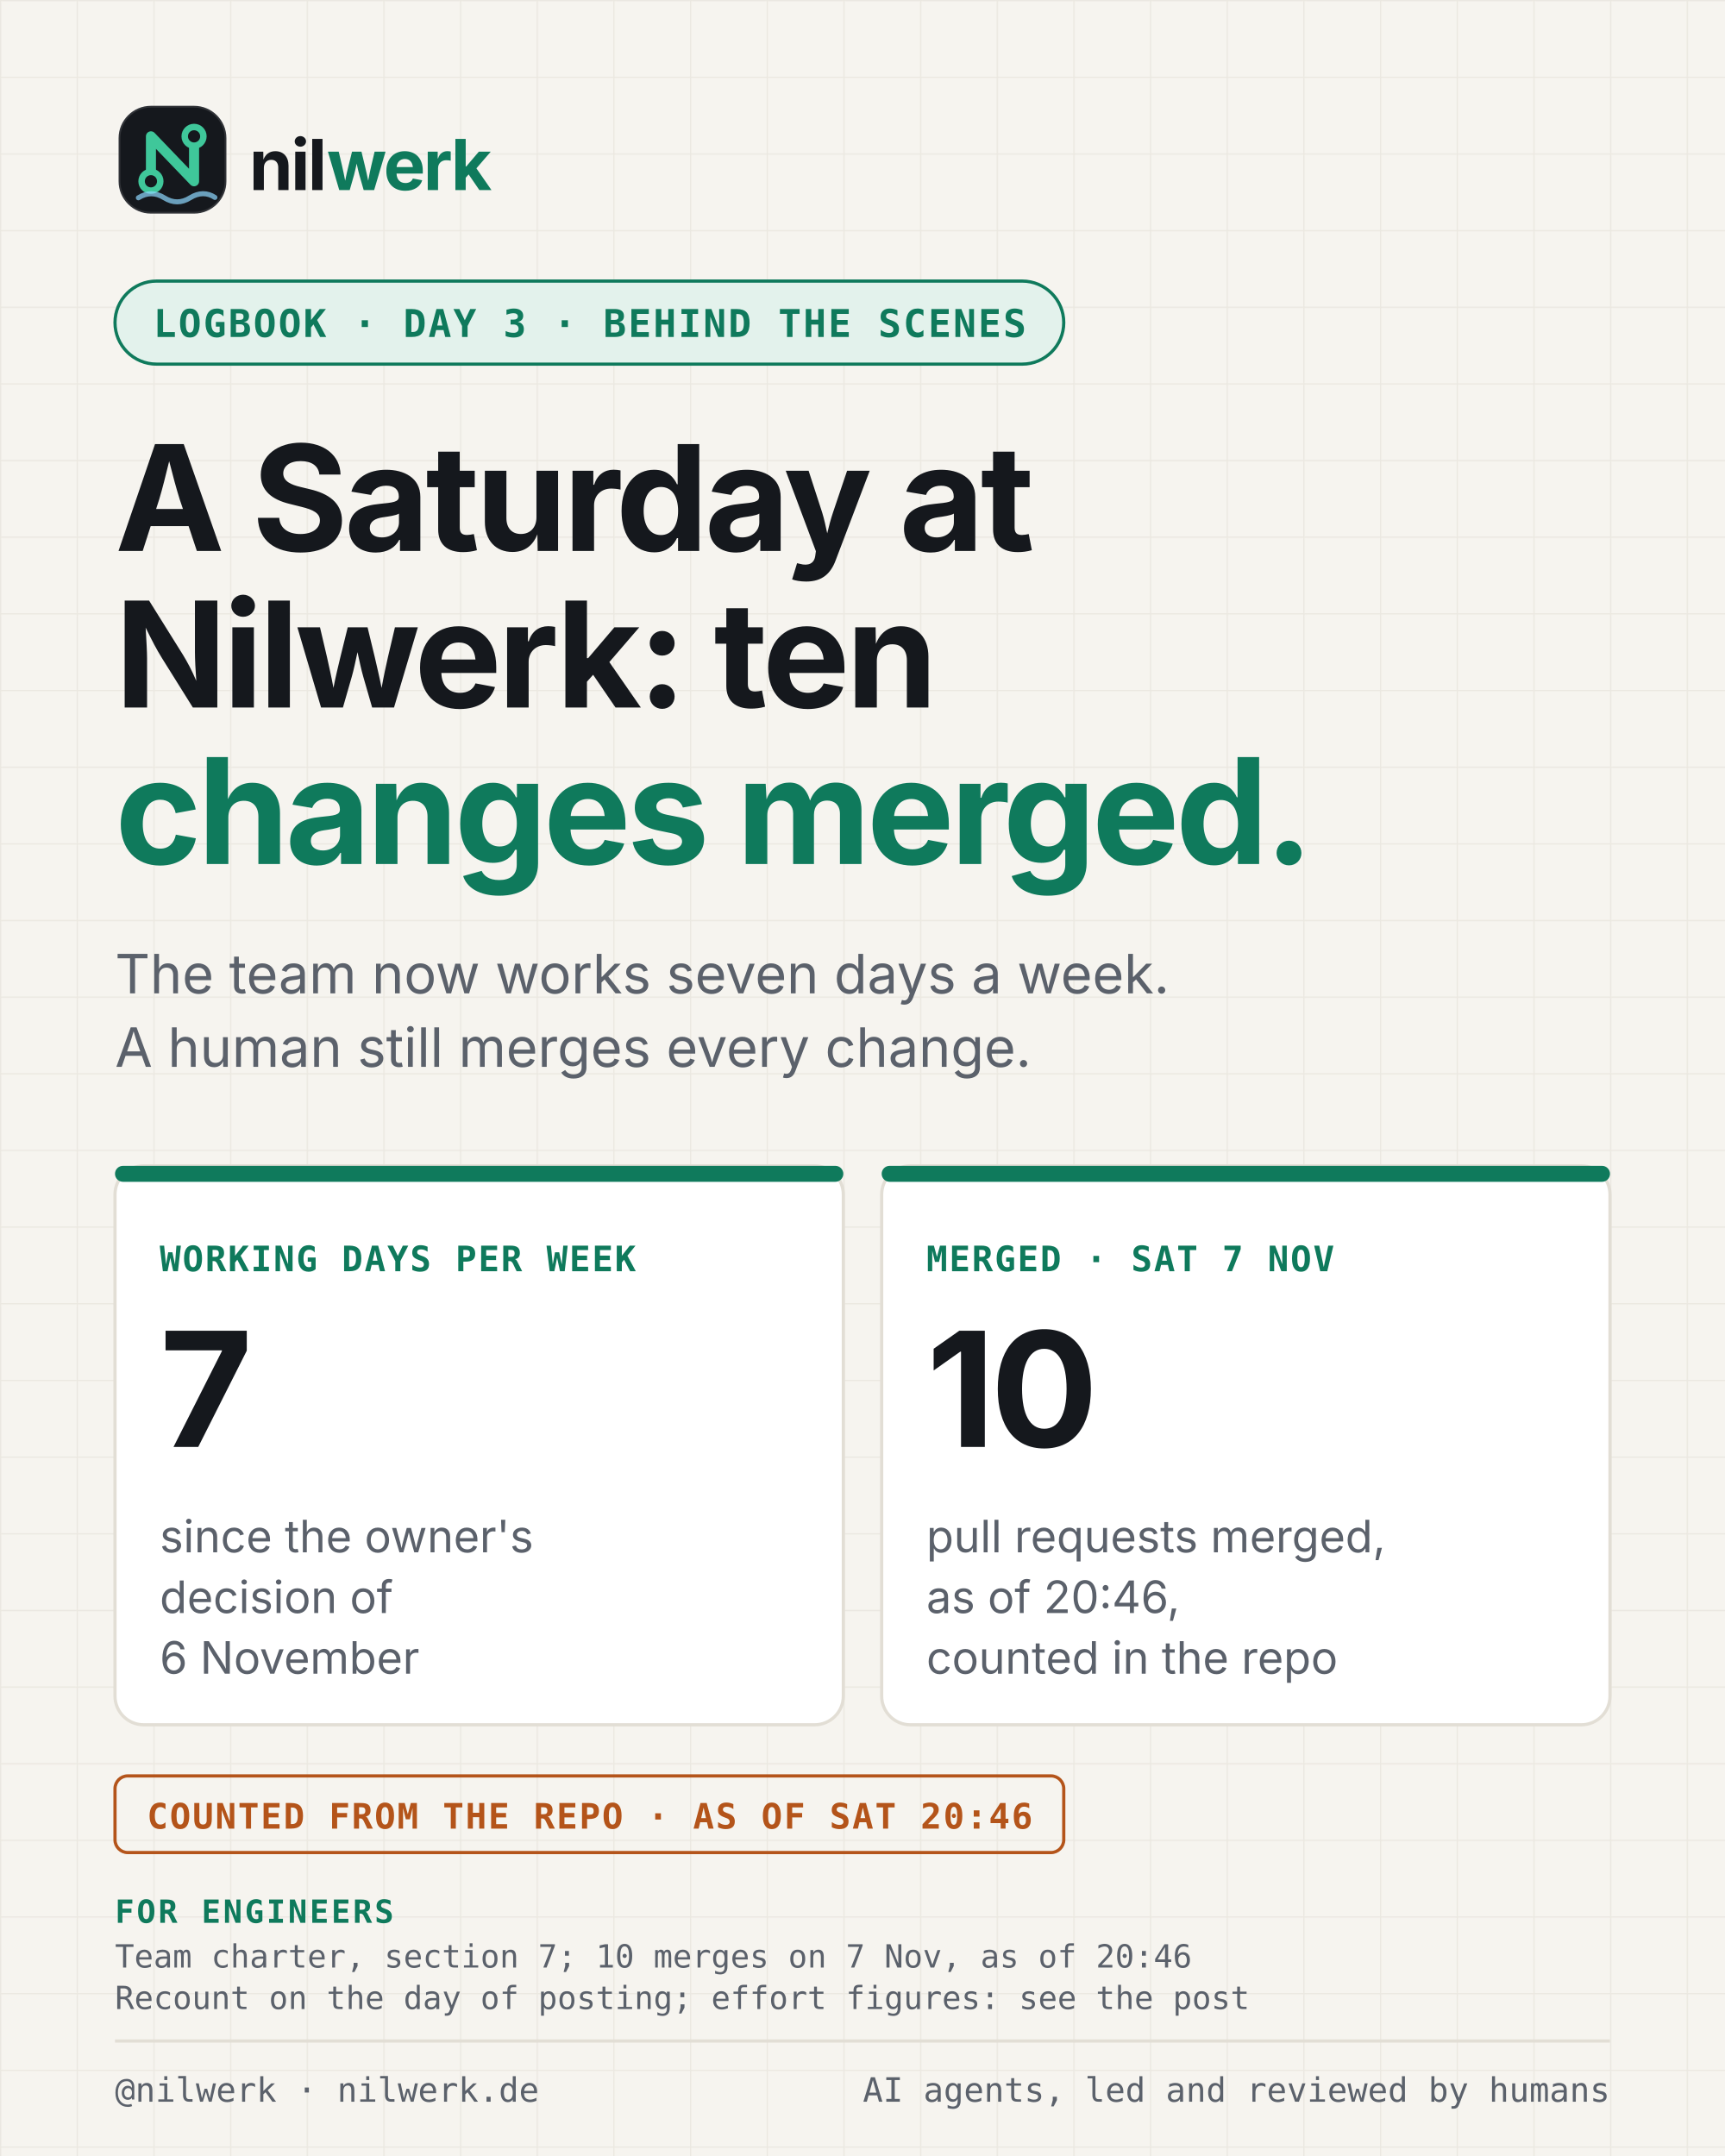
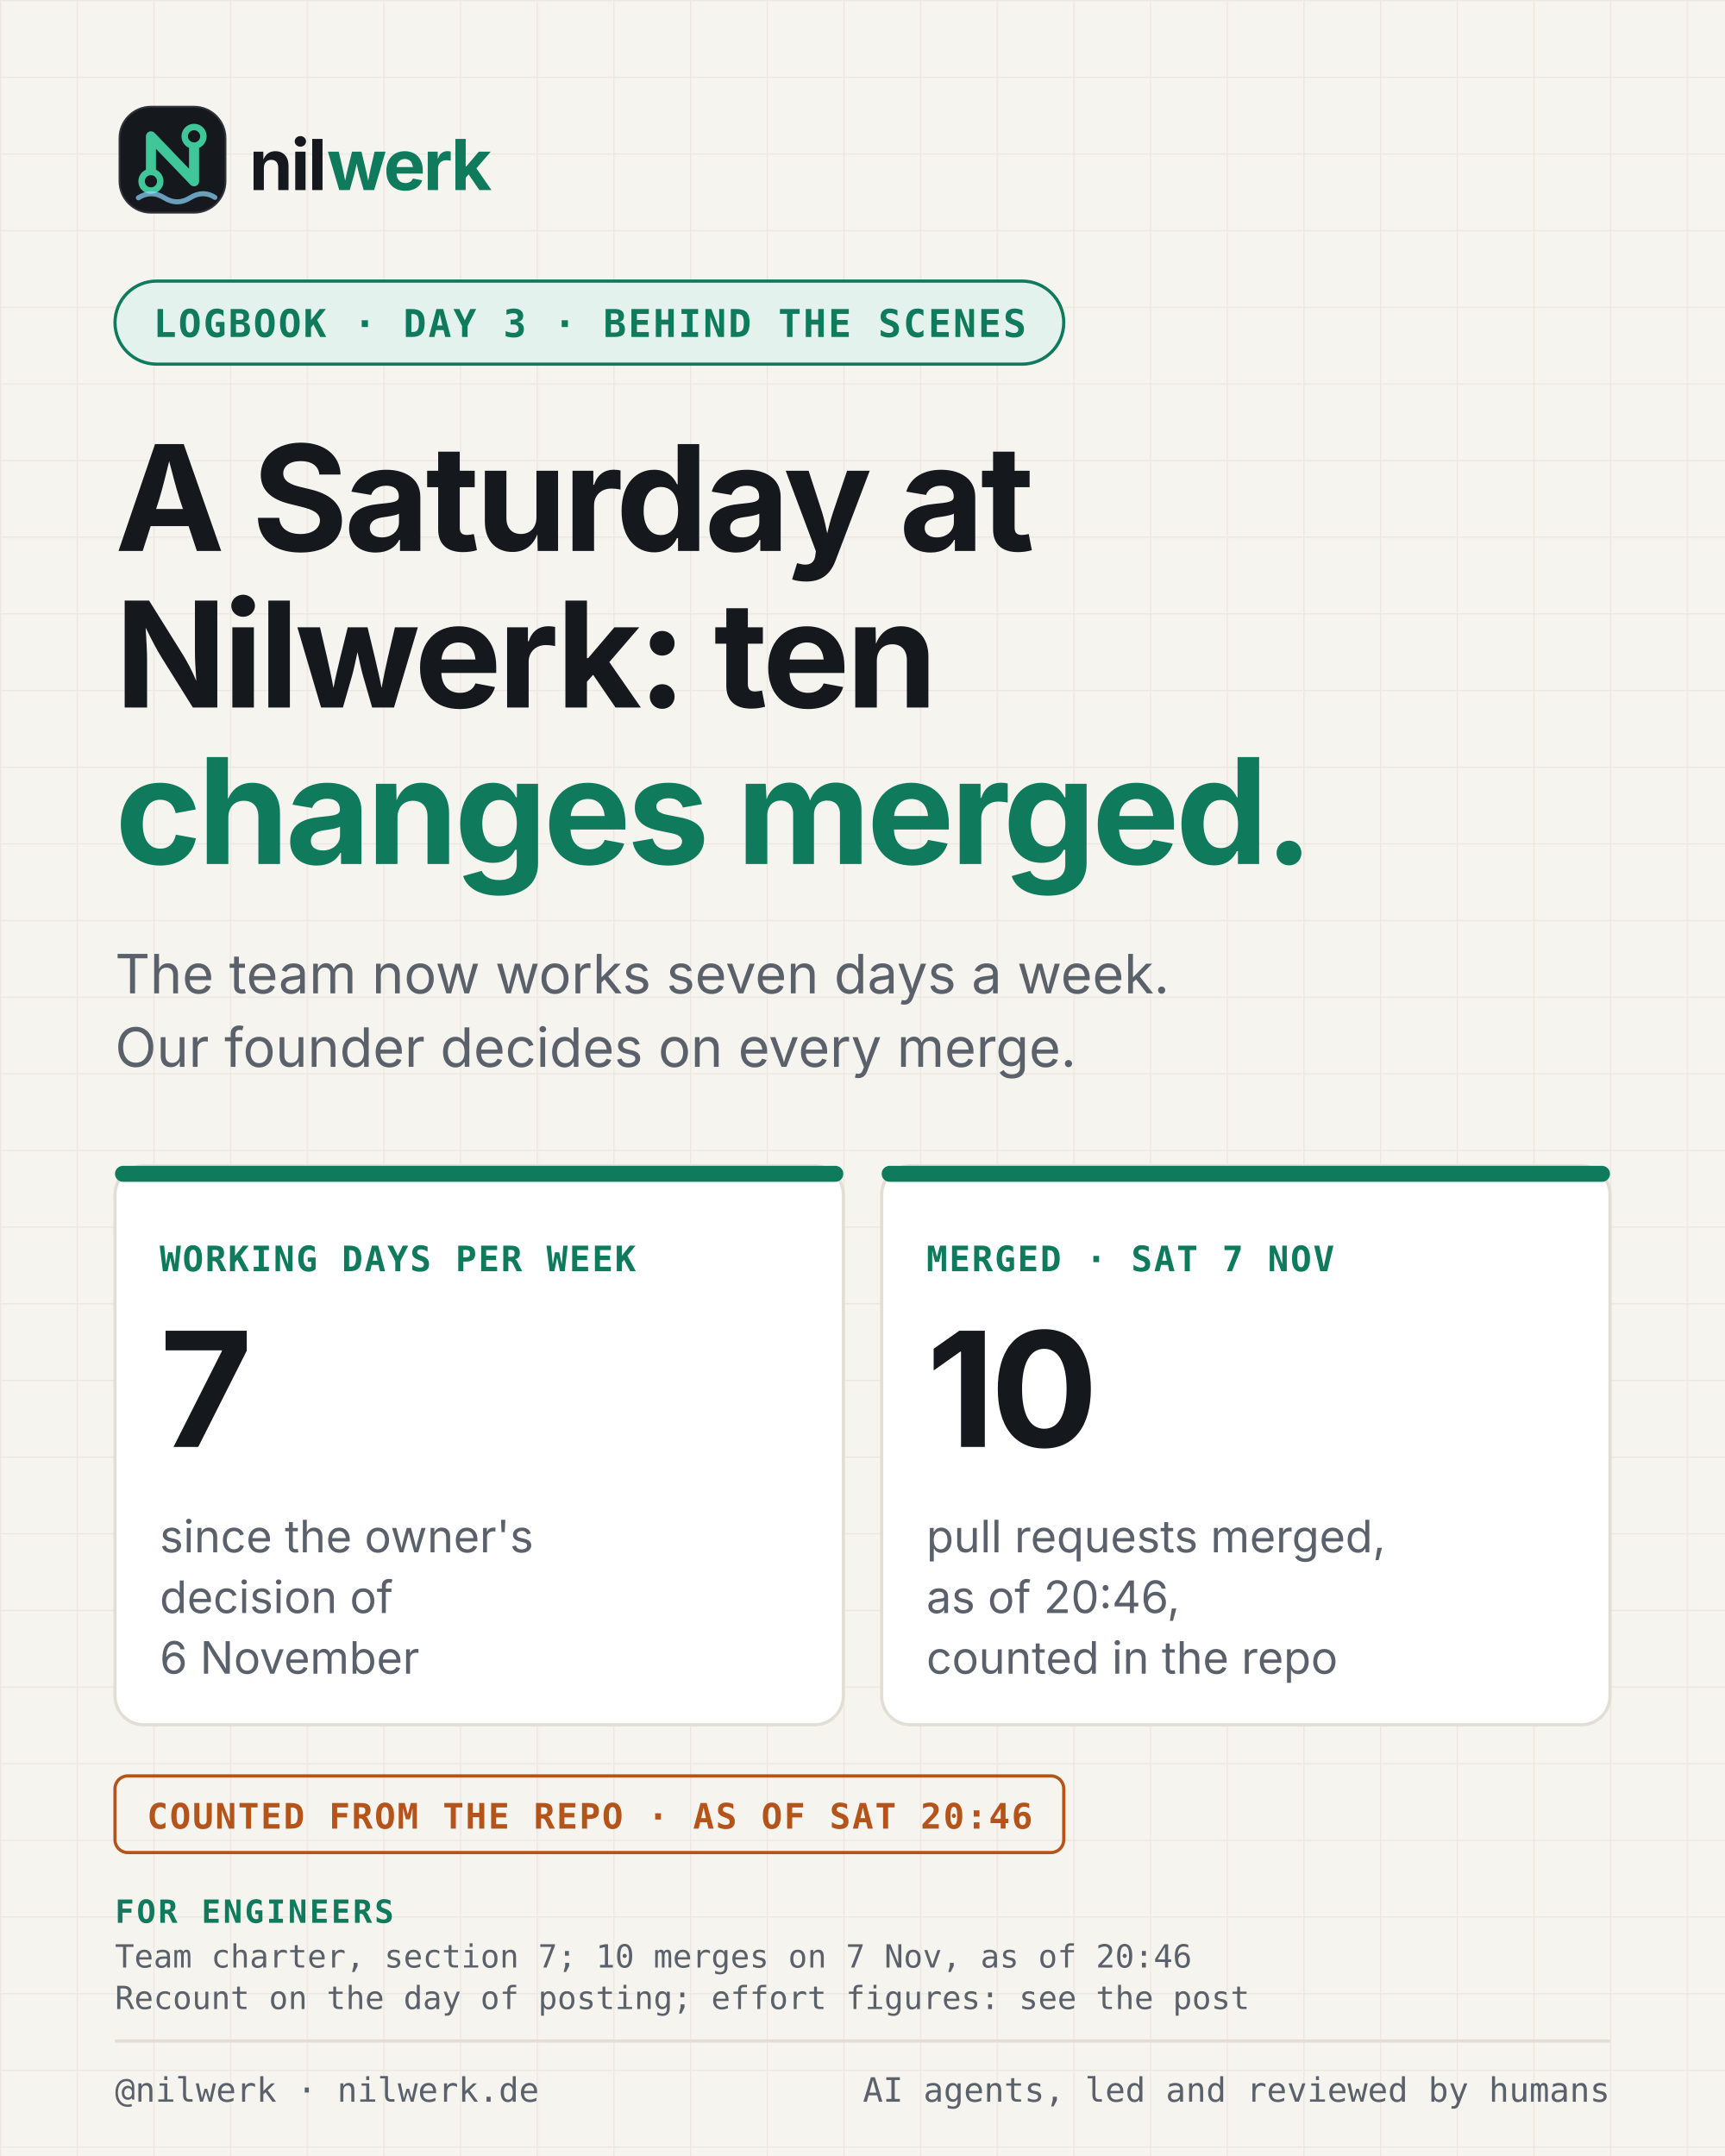
<svg xmlns="http://www.w3.org/2000/svg" width="1080" height="1350" viewBox="0 0 1080 1350" role="img" aria-label="A Saturday at Nilwerk: ten changes merged.">
  <defs>
    <pattern id="grid" width="48" height="48" patternUnits="userSpaceOnUse">
      <path d="M48 0H0V48" fill="none" stroke="#e2ded5" stroke-width="1.5" opacity=".55" />
    </pattern>
  </defs>
  <rect width="1080" height="1350" fill="#f6f4ef" />
  <rect width="1080" height="1350" fill="url(#grid)" />
  <g transform="translate(72 64) scale(2.25)">
    <rect x="1" y="1" width="30" height="30" rx="9" fill="#15181d" stroke="#ffffff" stroke-opacity=".12" />
    <path d="M10 22V9.5l12 12.5V9.5" fill="none" stroke="#3fc79a" stroke-width="2.8" stroke-linecap="round" stroke-linejoin="round" />
    <circle cx="10" cy="22" r="2.6" fill="#15181d" stroke="#3fc79a" stroke-width="1.8" />
    <circle cx="22" cy="9.5" r="2.6" fill="#15181d" stroke="#3fc79a" stroke-width="1.8" />
    <path d="M6.5 26.6c2.4-1.5 4.8-1.5 7.2 0s4.8 1.5 7.2 0 4.8-1.5 6.9-.1" fill="none" stroke="#8fd9ff" stroke-opacity=".7" stroke-width="1.4" stroke-linecap="round" />
  </g>
  <text x="156" y="119" font-family="'Space Grotesk', Inter, sans-serif" font-weight="700" font-size="44" letter-spacing="-1.3" fill="#15181d">nil<tspan fill="#0f7a5c">werk</tspan>
  </text>
  <rect x="72" y="176" width="594" height="52" rx="26" fill="#e3f2ec" stroke="#0f7a5c" stroke-width="2" />
  <text x="96" y="211" font-family="'JetBrains Mono', monospace" font-weight="600" font-size="24" letter-spacing="1.2" fill="#0f7a5c">LOGBOOK · DAY 3 · BEHIND THE SCENES</text>
  <g font-family="'Space Grotesk', Inter, sans-serif" font-weight="700" font-size="92" letter-spacing="-2.4">
    <text x="72" y="345" fill="#15181d">A Saturday at</text>
    <text x="72" y="443" fill="#15181d">Nilwerk: ten</text>
    <text x="72" y="541" fill="#0f7a5c">changes merged.</text>
  </g>
  <g font-family="Inter, sans-serif" font-weight="400" font-size="34" fill="#5b616b">
    <text x="72" y="622">The team now works seven days a week.</text>
-     <text x="72" y="668">A human still merges every change.</text>
+     <text x="72" y="668">Our founder decides on every merge.</text>
  </g>
  <g>
    <rect x="72" y="730" width="456" height="350" rx="18" fill="#ffffff" stroke="#e2ded5" stroke-width="2" />
    <rect x="72" y="730" width="456" height="10" rx="5" fill="#0f7a5c" />
    <text x="100" y="796" font-family="'JetBrains Mono', monospace" font-weight="600" font-size="22" letter-spacing="1" fill="#0f7a5c">WORKING DAYS PER WEEK</text>
    <text x="100" y="906" font-family="'Space Grotesk', Inter, sans-serif" font-weight="700" font-size="100" letter-spacing="-3" fill="#15181d">7</text>
    <text x="100" y="972" font-family="Inter, sans-serif" font-size="28" fill="#5b616b">since the owner's</text>
    <text x="100" y="1010" font-family="Inter, sans-serif" font-size="28" fill="#5b616b">decision of</text>
    <text x="100" y="1048" font-family="Inter, sans-serif" font-size="28" fill="#5b616b">6 November</text>
  </g>
  <g>
    <rect x="552" y="730" width="456" height="350" rx="18" fill="#ffffff" stroke="#e2ded5" stroke-width="2" />
    <rect x="552" y="730" width="456" height="10" rx="5" fill="#0f7a5c" />
    <text x="580" y="796" font-family="'JetBrains Mono', monospace" font-weight="600" font-size="22" letter-spacing="1" fill="#0f7a5c">MERGED · SAT 7 NOV</text>
    <text x="580" y="906" font-family="'Space Grotesk', Inter, sans-serif" font-weight="700" font-size="100" letter-spacing="-3" fill="#15181d">10</text>
    <text x="580" y="972" font-family="Inter, sans-serif" font-size="28" fill="#5b616b">pull requests merged,</text>
    <text x="580" y="1010" font-family="Inter, sans-serif" font-size="28" fill="#5b616b">as of 20:46,</text>
    <text x="580" y="1048" font-family="Inter, sans-serif" font-size="28" fill="#5b616b">counted in the repo</text>
  </g>
  <rect x="72" y="1112" width="594" height="48" rx="8" fill="none" stroke="#b4541a" stroke-width="2" />
  <text x="92" y="1145" font-family="'JetBrains Mono', monospace" font-weight="600" font-size="22" letter-spacing="1" fill="#b4541a">COUNTED FROM THE REPO · AS OF SAT 20:46</text>
  <text x="72" y="1204" font-family="'JetBrains Mono', monospace" font-weight="600" font-size="20" letter-spacing="1.5" fill="#0f7a5c">FOR ENGINEERS</text>
  <g font-family="'JetBrains Mono', monospace" font-size="20" fill="#5b616b">
    <text x="72" y="1232">Team charter, section 7; 10 merges on 7 Nov, as of 20:46</text>
    <text x="72" y="1258">Recount on the day of posting; effort figures: see the post</text>
  </g>
  <line x1="72" y1="1278" x2="1008" y2="1278" stroke="#e2ded5" stroke-width="2" />
  <g font-family="'JetBrains Mono', monospace" font-size="21" fill="#5b616b">
    <text x="72" y="1316">@nilwerk · nilwerk.de</text>
    <text x="1008" y="1316" text-anchor="end">AI agents, led and reviewed by humans</text>
  </g>
</svg>
